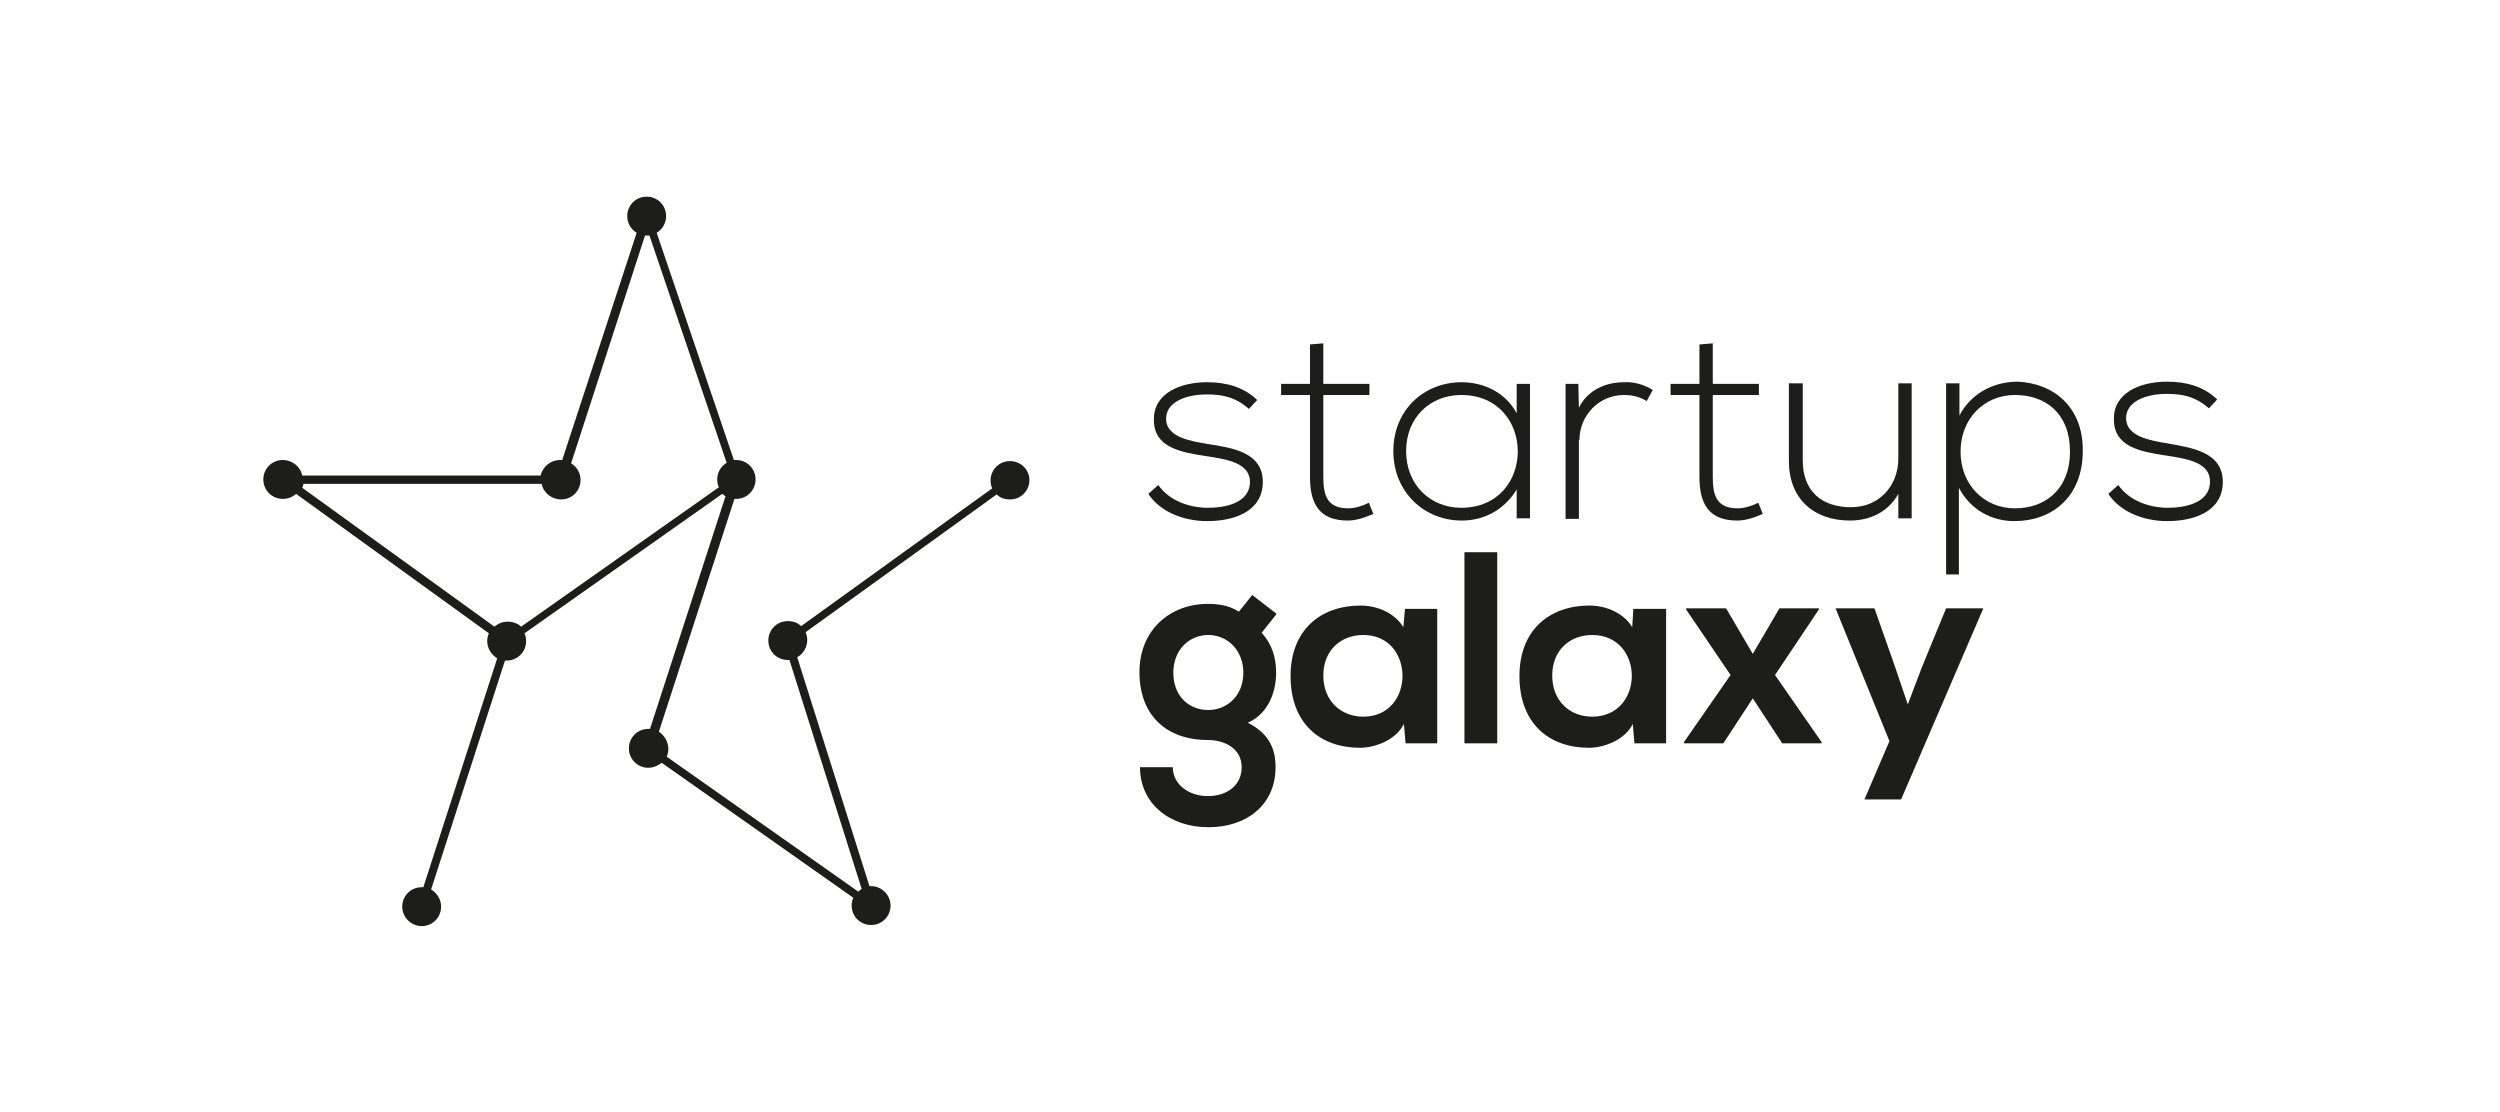
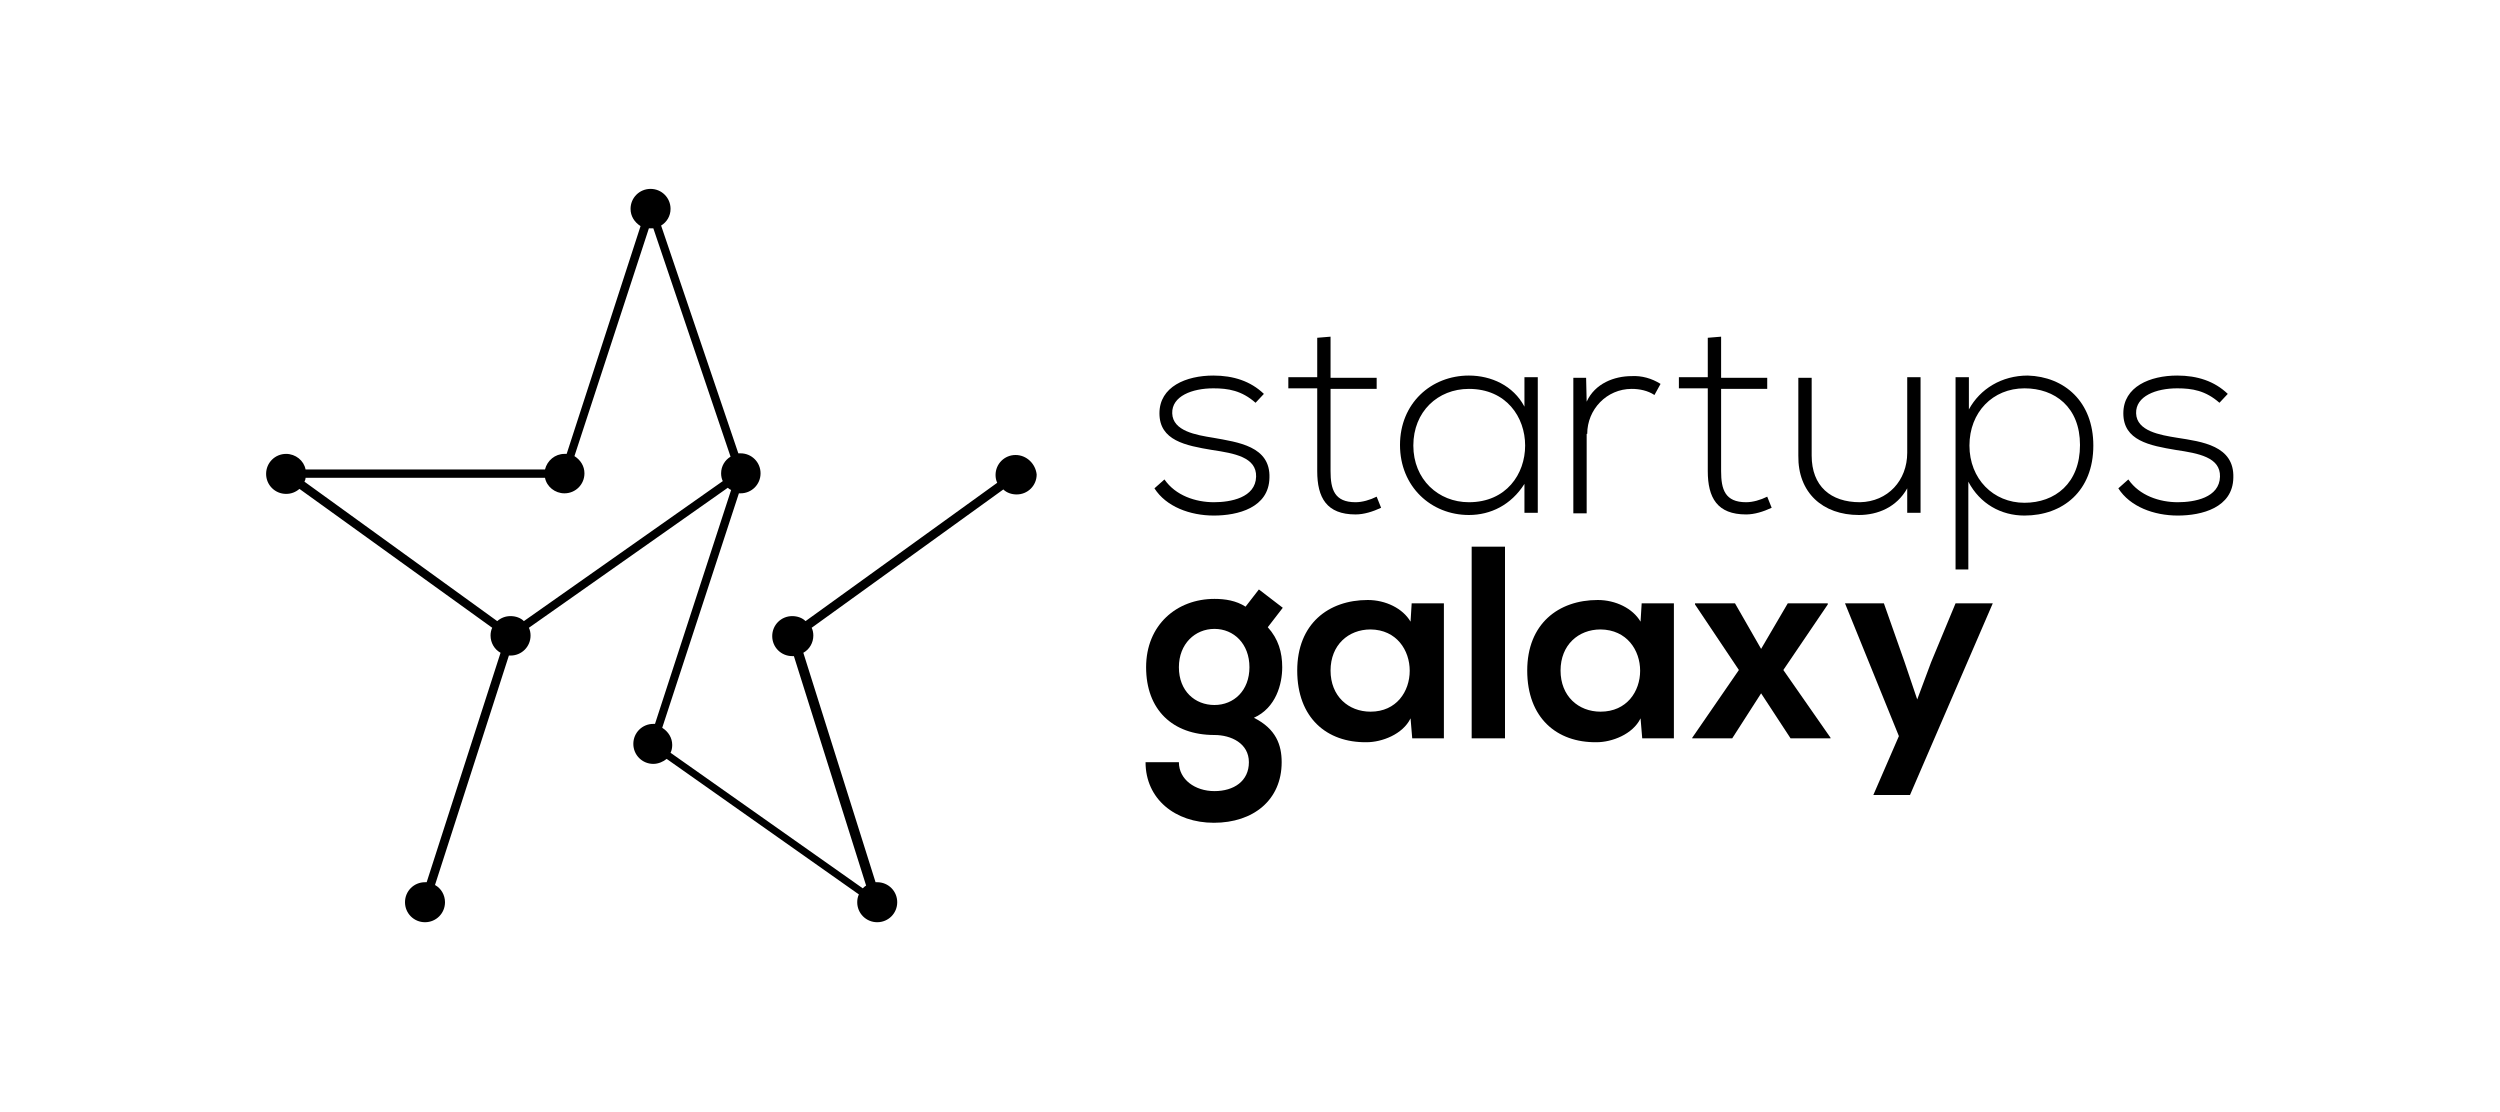
<svg xmlns="http://www.w3.org/2000/svg" version="1.1" id="Layer_1" x="0px" y="0px" viewBox="0 0 450 200" style="enable-background:new 0 0 450 200;" xml:space="preserve">
-   <style type="text/css">
- 	.st0{fill:#1D1D1B;}
- </style>
  <g>
-     <g>
-       <path class="st0" d="M217.4,91.4c-3.2,0-6.9-1.2-8.9-4.1l-1.8,1.6c2.1,3.2,6.3,4.9,10.6,4.9c4.3,0,9.8-1.4,10-6.8    c0.2-5.7-5.7-6.4-10-7.1c-3-0.5-7.3-1.2-7.4-4.4c-0.1-3.1,3.5-4.5,7.3-4.5c2.7,0,5.1,0.4,7.6,2.6l1.5-1.6c-2.4-2.3-5.5-3.2-9-3.2    c-4.9,0-9.7,2-9.6,6.8c0,4.9,4.7,5.8,9.4,6.5c4,0.6,8,1.3,7.9,4.8C224.8,90.7,220.3,91.4,217.4,91.4z" />
-       <path class="st0" d="M235.8,85.9c0,4.8,1.7,7.8,6.8,7.8c1.5,0,3-0.5,4.6-1.2l-0.8-2c-1.2,0.6-2.6,1-3.7,1c-3.8,0-4.5-2.3-4.5-5.6    l0-14.8h8.3v-2h-8.3v-7.3l-2.4,0.2v7.1h-5.2v2h5.2V85.9z" />
-       <path class="st0" d="M275.4,93.4c0-8.1,0-16.2,0-24.3H273v5.3c-2-3.8-6-5.6-9.9-5.6c-6.8,0-12.3,5-12.3,12.4    c0,7.4,5.6,12.5,12.3,12.5c3.9,0,7.6-1.8,9.9-5.6v5.2H275.4z M263,91.4c-5.5,0-9.9-4.1-9.9-10.2c0-6.1,4.4-10.1,9.9-10.1    C276.6,71.1,276.6,91.4,263,91.4z" />
-       <path class="st0" d="M284.3,79.2c0-4.4,3.5-8.1,8-8.1c1.4,0,2.9,0.3,4.1,1.1l1.1-2c-1.6-1-3.4-1.5-5.2-1.4c-3.1,0-6.5,1.3-8.1,4.6    l-0.1-4.3h-2.3v24.3h2.4V79.2z" />
-       <path class="st0" d="M305.9,85.9c0,4.8,1.7,7.8,6.8,7.8c1.5,0,3-0.5,4.6-1.2l-0.8-2c-1.2,0.6-2.6,1-3.7,1c-3.8,0-4.5-2.3-4.5-5.6    V71.1l8.3,0v-2h-8.3v-7.3l-2.4,0.2v7.1h-5.2v2h5.2V85.9z" />
-       <path class="st0" d="M333,93.7c3.4,0,6.8-1.4,8.7-4.8v4.4h2.4V69h-2.4v13.5c0,5-3.5,8.8-8.5,8.8c-5.3,0-8.7-2.9-8.7-8.4V69H322v14    C322,89.8,326.5,93.7,333,93.7z" />
-       <path class="st0" d="M363.2,68.7c-4.7,0-8.6,2.4-10.5,6.1v-5.8h-2.4v34.4h2.3V87.8c2.1,4,5.9,6,10,6c6.8,0,12.3-4.4,12.3-12.6    C375,73.4,369.8,69,363.2,68.7z M362.7,91.5c-5.6,0-9.8-4.3-9.8-10.2c0-5.9,4.2-10.2,9.8-10.2c5.5,0,9.9,3.3,9.9,10.2    C372.6,88,368.2,91.5,362.7,91.5z" />
-       <path class="st0" d="M390.1,79.8c-3-0.5-7.3-1.2-7.4-4.4c-0.1-3.1,3.5-4.5,7.3-4.5c2.7,0,5.1,0.4,7.6,2.6l1.5-1.6    c-2.4-2.3-5.5-3.2-9-3.2c-4.9,0-9.7,2-9.6,6.8c0,4.9,4.7,5.8,9.4,6.5c4,0.6,8,1.3,7.9,4.8c-0.1,3.8-4.6,4.6-7.6,4.6    c-3.2,0-6.9-1.2-8.9-4.1l-1.8,1.6c2.1,3.2,6.3,4.9,10.6,4.9c4.3,0,9.8-1.4,10-6.8C400.3,81.3,394.4,80.6,390.1,79.8z" />
-       <path class="st0" d="M225.4,107.1l-2.4,3c-1.7-1.1-3.6-1.4-5.6-1.4c-6.8,0-12.3,4.7-12.3,12.3c0,7.6,4.7,12.2,12.3,12.2    c3,0,6.1,1.5,6.1,4.9c0,3.3-2.7,5.2-6.1,5.2c-3.4,0-6.3-2.1-6.3-5.2h-5.9c0,6.5,5.3,10.8,12.3,10.8c7,0,12.1-4.1,12.1-10.8    c0-3.1-1-6-5-8c4-1.8,5.1-6,5.1-9c0-2.7-0.7-5.1-2.6-7.2l2.7-3.4L225.4,107.1z M217.5,127.8c-3.5,0-6.3-2.5-6.3-6.7    c0-4.2,2.9-6.8,6.3-6.8c3.4,0,6.3,2.7,6.3,6.8C223.8,125.2,220.9,127.8,217.5,127.8z" />
-       <path class="st0" d="M252.6,112.9c-1.4-2.4-4.5-3.9-7.7-3.9c-7.1,0-12.6,4.3-12.6,12.7c0,8.5,5.3,12.9,12.5,12.9    c2.7,0,6.5-1.4,7.9-4.3l0.3,3.5h5.7l0-24.2l-5.8,0L252.6,112.9z M245.4,129c-4,0-7.2-2.8-7.2-7.4c0-4.6,3.2-7.3,7.2-7.3    C254.8,114.3,254.8,129,245.4,129z" />
-       <rect x="263.6" y="99.4" class="st0" width="5.9" height="34.4" />
-       <path class="st0" d="M293.8,112.9c-1.4-2.4-4.5-3.9-7.7-3.9c-7.1,0-12.6,4.3-12.6,12.7c0,8.5,5.3,12.9,12.5,12.9    c2.7,0,6.5-1.4,7.9-4.3l0.3,3.5h5.7v-24.2H294L293.8,112.9z M286.6,129c-4,0-7.2-2.8-7.2-7.4c0-4.6,3.2-7.3,7.2-7.3    C296.1,114.3,296.1,129,286.6,129z" />
-       <polygon class="st0" points="327.4,109.7 327.4,109.5 320.3,109.5 315.5,117.7 310.7,109.5 303.5,109.5 303.5,109.7 311.5,121.5     303.1,133.6 303.1,133.8 310.2,133.8 315.5,125.7 320.8,133.8 327.9,133.8 327.9,133.6 319.5,121.5   " />
-       <polygon class="st0" points="345.9,120.2 343.4,126.8 341.1,120 337.4,109.5 330.4,109.5 340.1,133.4 335.6,143.9 342.2,143.9     357,109.5 350.3,109.5   " />
-       <path class="st0" d="M181.8,83c-2,0-3.5,1.6-3.5,3.5c0,0.5,0.1,1,0.3,1.4l-34.4,24.8c-0.6-0.6-1.4-0.9-2.4-0.9    c-2,0-3.5,1.6-3.5,3.5c0,2,1.6,3.5,3.5,3.5c0.1,0,0.2,0,0.3,0l13,41.2c-0.2,0.1-0.4,0.3-0.6,0.5L120,136.2    c0.2-0.4,0.3-0.9,0.3-1.4c0-1.3-0.7-2.4-1.7-3.1l13.6-41.9c0.1,0,0.2,0,0.3,0c2,0,3.5-1.6,3.5-3.5c0-2-1.6-3.5-3.5-3.5    c-0.1,0-0.3,0-0.4,0l-13.9-40.9c1-0.6,1.7-1.7,1.7-3c0-2-1.6-3.5-3.5-3.5c-2,0-3.5,1.6-3.5,3.5c0,1.3,0.7,2.4,1.7,3l-13.4,40.9    c-0.1,0-0.2,0-0.4,0c-1.7,0-3.1,1.2-3.5,2.8l-42.9,0c-0.3-1.6-1.8-2.8-3.5-2.8c-2,0-3.5,1.6-3.5,3.5c0,2,1.6,3.5,3.5,3.5    c0.9,0,1.7-0.3,2.4-0.9L88,114c-0.2,0.4-0.3,0.9-0.3,1.4c0,1.3,0.7,2.4,1.8,3.1l-13.3,41.2c-0.1,0-0.2,0-0.3,0    c-2,0-3.5,1.6-3.5,3.5s1.6,3.5,3.5,3.5c2,0,3.5-1.6,3.5-3.5c0-1.3-0.7-2.4-1.8-3.1l13.3-41.2c0.1,0,0.2,0,0.3,0    c2,0,3.5-1.6,3.5-3.5c0-0.5-0.1-1-0.3-1.4l35.6-25.1c0.2,0.2,0.4,0.3,0.6,0.4l-13.6,41.9c-0.1,0-0.2,0-0.3,0c-2,0-3.5,1.6-3.5,3.5    c0,2,1.6,3.5,3.5,3.5c0.9,0,1.8-0.4,2.4-0.9l34.5,24.3c-0.2,0.4-0.3,0.9-0.3,1.4c0,2,1.6,3.5,3.5,3.5c2,0,3.5-1.6,3.5-3.5    s-1.6-3.5-3.5-3.5c-0.1,0-0.2,0-0.3,0l-13-41.2c1.1-0.6,1.8-1.8,1.8-3.1c0-0.5-0.1-1-0.3-1.4l34.4-24.8c0.6,0.6,1.4,0.9,2.4,0.9    c2,0,3.5-1.6,3.5-3.5C185.3,84.6,183.8,83,181.8,83z M116.1,42.4c0.1,0,0.2,0,0.4,0c0.1,0,0.3,0,0.4,0l13.9,40.9    c-1,0.6-1.7,1.7-1.7,3c0,0.5,0.1,1,0.3,1.4l-35.6,25.1c-0.6-0.6-1.5-0.9-2.4-0.9c-0.9,0-1.7,0.3-2.4,0.9l-34.6-25    c0.1-0.2,0.2-0.4,0.2-0.7l42.9,0c0.3,1.6,1.8,2.8,3.5,2.8c2,0,3.5-1.6,3.5-3.5c0-1.3-0.7-2.4-1.7-3L116.1,42.4z" />
-     </g>
+     <path d="M218.5,90.4c-3.3,0-6.9-1.2-8.9-4.1l-1.8,1.6c2.1,3.3,6.4,4.9,10.7,4.9s9.9-1.4,10-6.8c0.2-5.7-5.7-6.4-10.1-7.2   c-3.1-0.5-7.3-1.2-7.4-4.4c-0.1-3.1,3.6-4.5,7.4-4.5c2.7,0,5.1,0.4,7.6,2.6l1.5-1.6c-2.4-2.3-5.5-3.3-9.1-3.3c-4.9,0-9.7,2-9.7,6.8   c0,4.9,4.7,5.8,9.5,6.6c4,0.6,8,1.3,7.9,4.8C226,89.6,221.5,90.4,218.5,90.4z" />
+     <path d="M237.1,84.8c0,4.8,1.7,7.8,6.9,7.8c1.5,0,3.1-0.5,4.6-1.2l-0.8-2c-1.2,0.6-2.6,1-3.8,1c-3.8,0-4.5-2.3-4.5-5.6V70h8.3v-2   h-8.3v-7.4l-2.4,0.2v7.1h-5.2v2h5.2V84.8z" />
+     <path d="M276.8,92.3c0-8.1,0-16.2,0-24.4h-2.4v5.3c-2-3.8-6-5.6-10-5.6c-6.8,0-12.4,5-12.4,12.5s5.6,12.6,12.4,12.6   c3.9,0,7.6-1.8,10-5.6v5.2H276.8z M264.4,90.4c-5.5,0-10-4.1-10-10.2s4.4-10.2,10-10.2C277.9,70,277.9,90.4,264.4,90.4z" />
+     <path d="M285.7,78.1c0-4.4,3.5-8.1,8-8.1c1.4,0,2.9,0.3,4.1,1.1l1.1-2c-1.6-1-3.4-1.5-5.2-1.4c-3.1,0-6.6,1.3-8.1,4.6l-0.1-4.3   h-2.3v24.4h2.4V78.1H285.7z" />
+     <path d="M307.4,84.8c0,4.8,1.7,7.8,6.9,7.8c1.5,0,3.1-0.5,4.6-1.2l-0.8-2c-1.2,0.6-2.6,1-3.8,1c-3.8,0-4.5-2.3-4.5-5.6V70h8.3v-2   h-8.3v-7.4l-2.4,0.2v7.1h-5.2v2h5.2L307.4,84.8L307.4,84.8z" />
+     <path d="M334.6,92.7c3.4,0,6.8-1.4,8.7-4.8v4.4h2.4V67.9h-2.4v13.6c0,5-3.5,8.8-8.5,8.9c-5.3,0-8.7-2.9-8.7-8.4V68h-2.4v14   C323.6,88.7,328.1,92.7,334.6,92.7z" />
+     <path d="M365,67.6c-4.7,0-8.6,2.4-10.6,6.1v-5.8H352v34.6h2.3V86.7c2.1,4,5.9,6.1,10.1,6.1c6.9,0,12.4-4.4,12.4-12.6   C376.8,72.3,371.6,67.8,365,67.6z M364.4,90.5c-5.6,0-9.9-4.3-9.9-10.3s4.2-10.3,9.9-10.3c5.5,0,10,3.4,10,10.2   C374.4,87,369.9,90.5,364.4,90.5z" />
+     <path d="M391.9,78.8c-3.1-0.5-7.3-1.2-7.4-4.4c-0.1-3.1,3.6-4.5,7.4-4.5c2.7,0,5.1,0.4,7.6,2.6l1.5-1.6c-2.4-2.3-5.5-3.3-9.1-3.3   c-4.9,0-9.7,2-9.7,6.8c0,4.9,4.7,5.8,9.5,6.6c4,0.6,8,1.3,7.9,4.8c-0.1,3.8-4.6,4.6-7.6,4.6c-3.3,0-6.9-1.2-8.9-4.1l-1.8,1.6   c2.1,3.3,6.4,4.9,10.7,4.9c4.3,0,9.9-1.4,10-6.8C402.2,80.2,396.3,79.5,391.9,78.8z" />
+     <path d="M226.6,106.1l-2.4,3.1c-1.7-1.1-3.7-1.4-5.6-1.4c-6.8,0-12.3,4.7-12.3,12.3c0,7.6,4.7,12.2,12.3,12.2c3,0,6.2,1.5,6.2,4.9   s-2.7,5.2-6.2,5.2s-6.4-2.1-6.4-5.2h-6c0,6.6,5.3,10.9,12.3,10.9c7.1,0,12.2-4.1,12.2-10.9c0-3.1-1-6-5-8c4-1.8,5.1-6.1,5.1-9.1   c0-2.7-0.7-5.1-2.6-7.2l2.7-3.5L226.6,106.1z M218.6,126.9c-3.5,0-6.4-2.5-6.4-6.8c0-4.2,2.9-6.9,6.4-6.9s6.3,2.7,6.3,6.9   C224.9,124.3,222.1,126.9,218.6,126.9z" />
+     <path d="M253.9,111.9c-1.4-2.4-4.5-3.9-7.7-3.9c-7.1,0-12.7,4.3-12.7,12.7c0,8.5,5.3,13,12.5,12.9c2.7,0,6.5-1.4,7.9-4.3l0.3,3.6   h5.7v-24.3h-5.8L253.9,111.9z M246.7,128.1c-4,0-7.2-2.8-7.2-7.4s3.2-7.4,7.2-7.4C256.1,113.4,256.1,128.1,246.7,128.1z" />
+     <rect x="264.9" y="98.4" width="6" height="34.5" />
+     <path d="M295.3,111.9c-1.4-2.4-4.5-3.9-7.7-3.9c-7.1,0-12.7,4.3-12.7,12.7c0,8.5,5.3,13,12.5,12.9c2.7,0,6.5-1.4,7.9-4.3l0.3,3.6   h5.7v-24.3h-5.8L295.3,111.9z M288.1,128.1c-4,0-7.2-2.8-7.2-7.4s3.2-7.4,7.2-7.4C297.6,113.4,297.6,128.1,288.1,128.1z" />
+     <polygon points="329,108.8 329,108.6 321.8,108.6 317,116.8 312.3,108.6 305.1,108.6 305.1,108.8 313,120.6 304.6,132.8    304.6,132.9 311.8,132.9 317,124.8 322.3,132.9 329.5,132.9 329.5,132.8 321,120.6  " />
+     <polygon points="347.6,119.2 345.1,125.9 342.8,119.1 339.1,108.6 332.1,108.6 341.8,132.5 337.2,143.1 343.8,143.1 358.7,108.6    352,108.6  " />
+     <path d="M182.8,81.9c-2,0-3.6,1.6-3.6,3.6c0,0.5,0.1,1,0.3,1.4L145,111.8c-0.6-0.6-1.5-0.9-2.4-0.9c-2,0-3.6,1.6-3.6,3.6   s1.6,3.6,3.6,3.6c0.1,0,0.2,0,0.3,0l13,41.3c-0.2,0.1-0.4,0.3-0.6,0.5l-34.6-24.4c0.2-0.4,0.3-0.9,0.3-1.4c0-1.3-0.7-2.4-1.8-3.1   L133,88.8c0.1,0,0.2,0,0.3,0c2,0,3.6-1.6,3.6-3.6s-1.6-3.6-3.6-3.6c-0.1,0-0.3,0-0.4,0l-13.9-41c1-0.6,1.7-1.7,1.7-3   c0-2-1.6-3.6-3.6-3.6s-3.6,1.6-3.6,3.6c0,1.3,0.7,2.4,1.8,3.1l-13.3,41c-0.1,0-0.2,0-0.4,0c-1.7,0-3.1,1.2-3.5,2.8H55   c-0.3-1.6-1.8-2.8-3.5-2.8c-2,0-3.6,1.6-3.6,3.6s1.6,3.6,3.6,3.6c0.9,0,1.7-0.3,2.4-0.9l34.7,25c-0.2,0.4-0.3,0.9-0.3,1.4   c0,1.3,0.7,2.5,1.8,3.1l-13.3,41.3c-0.1,0-0.2,0-0.3,0c-2,0-3.6,1.6-3.6,3.6s1.6,3.6,3.6,3.6s3.6-1.6,3.6-3.6   c0-1.3-0.7-2.5-1.8-3.1L91.6,118c0.1,0,0.2,0,0.3,0c2,0,3.6-1.6,3.6-3.6c0-0.5-0.1-1-0.3-1.4L131,87.8c0.2,0.2,0.4,0.3,0.6,0.4   l-13.7,42.1c-0.1,0-0.2,0-0.3,0c-2,0-3.6,1.6-3.6,3.6s1.6,3.6,3.6,3.6c0.9,0,1.8-0.4,2.4-0.9l34.6,24.4c-0.2,0.4-0.3,0.9-0.3,1.4   c0,2,1.6,3.6,3.6,3.6s3.6-1.6,3.6-3.6s-1.6-3.6-3.6-3.6c-0.1,0-0.2,0-0.3,0l-13-41.3c1.1-0.6,1.8-1.8,1.8-3.1c0-0.5-0.1-1-0.3-1.4   l34.5-24.9c0.6,0.6,1.5,0.9,2.4,0.9c2,0,3.6-1.6,3.6-3.6C186.4,83.5,184.8,81.9,182.8,81.9z M116.8,41.1c0.1,0,0.2,0,0.4,0   c0.1,0,0.3,0,0.4,0l13.9,41.1c-1,0.6-1.7,1.7-1.7,3c0,0.5,0.1,1,0.3,1.4l-35.8,25.2c-0.6-0.6-1.5-0.9-2.4-0.9s-1.7,0.3-2.4,0.9   L54.8,86.7c0.1-0.2,0.2-0.4,0.2-0.7h43.1c0.3,1.6,1.8,2.8,3.5,2.8c2,0,3.6-1.6,3.6-3.6c0-1.3-0.7-2.4-1.8-3.1L116.8,41.1z" />
  </g>
</svg>
